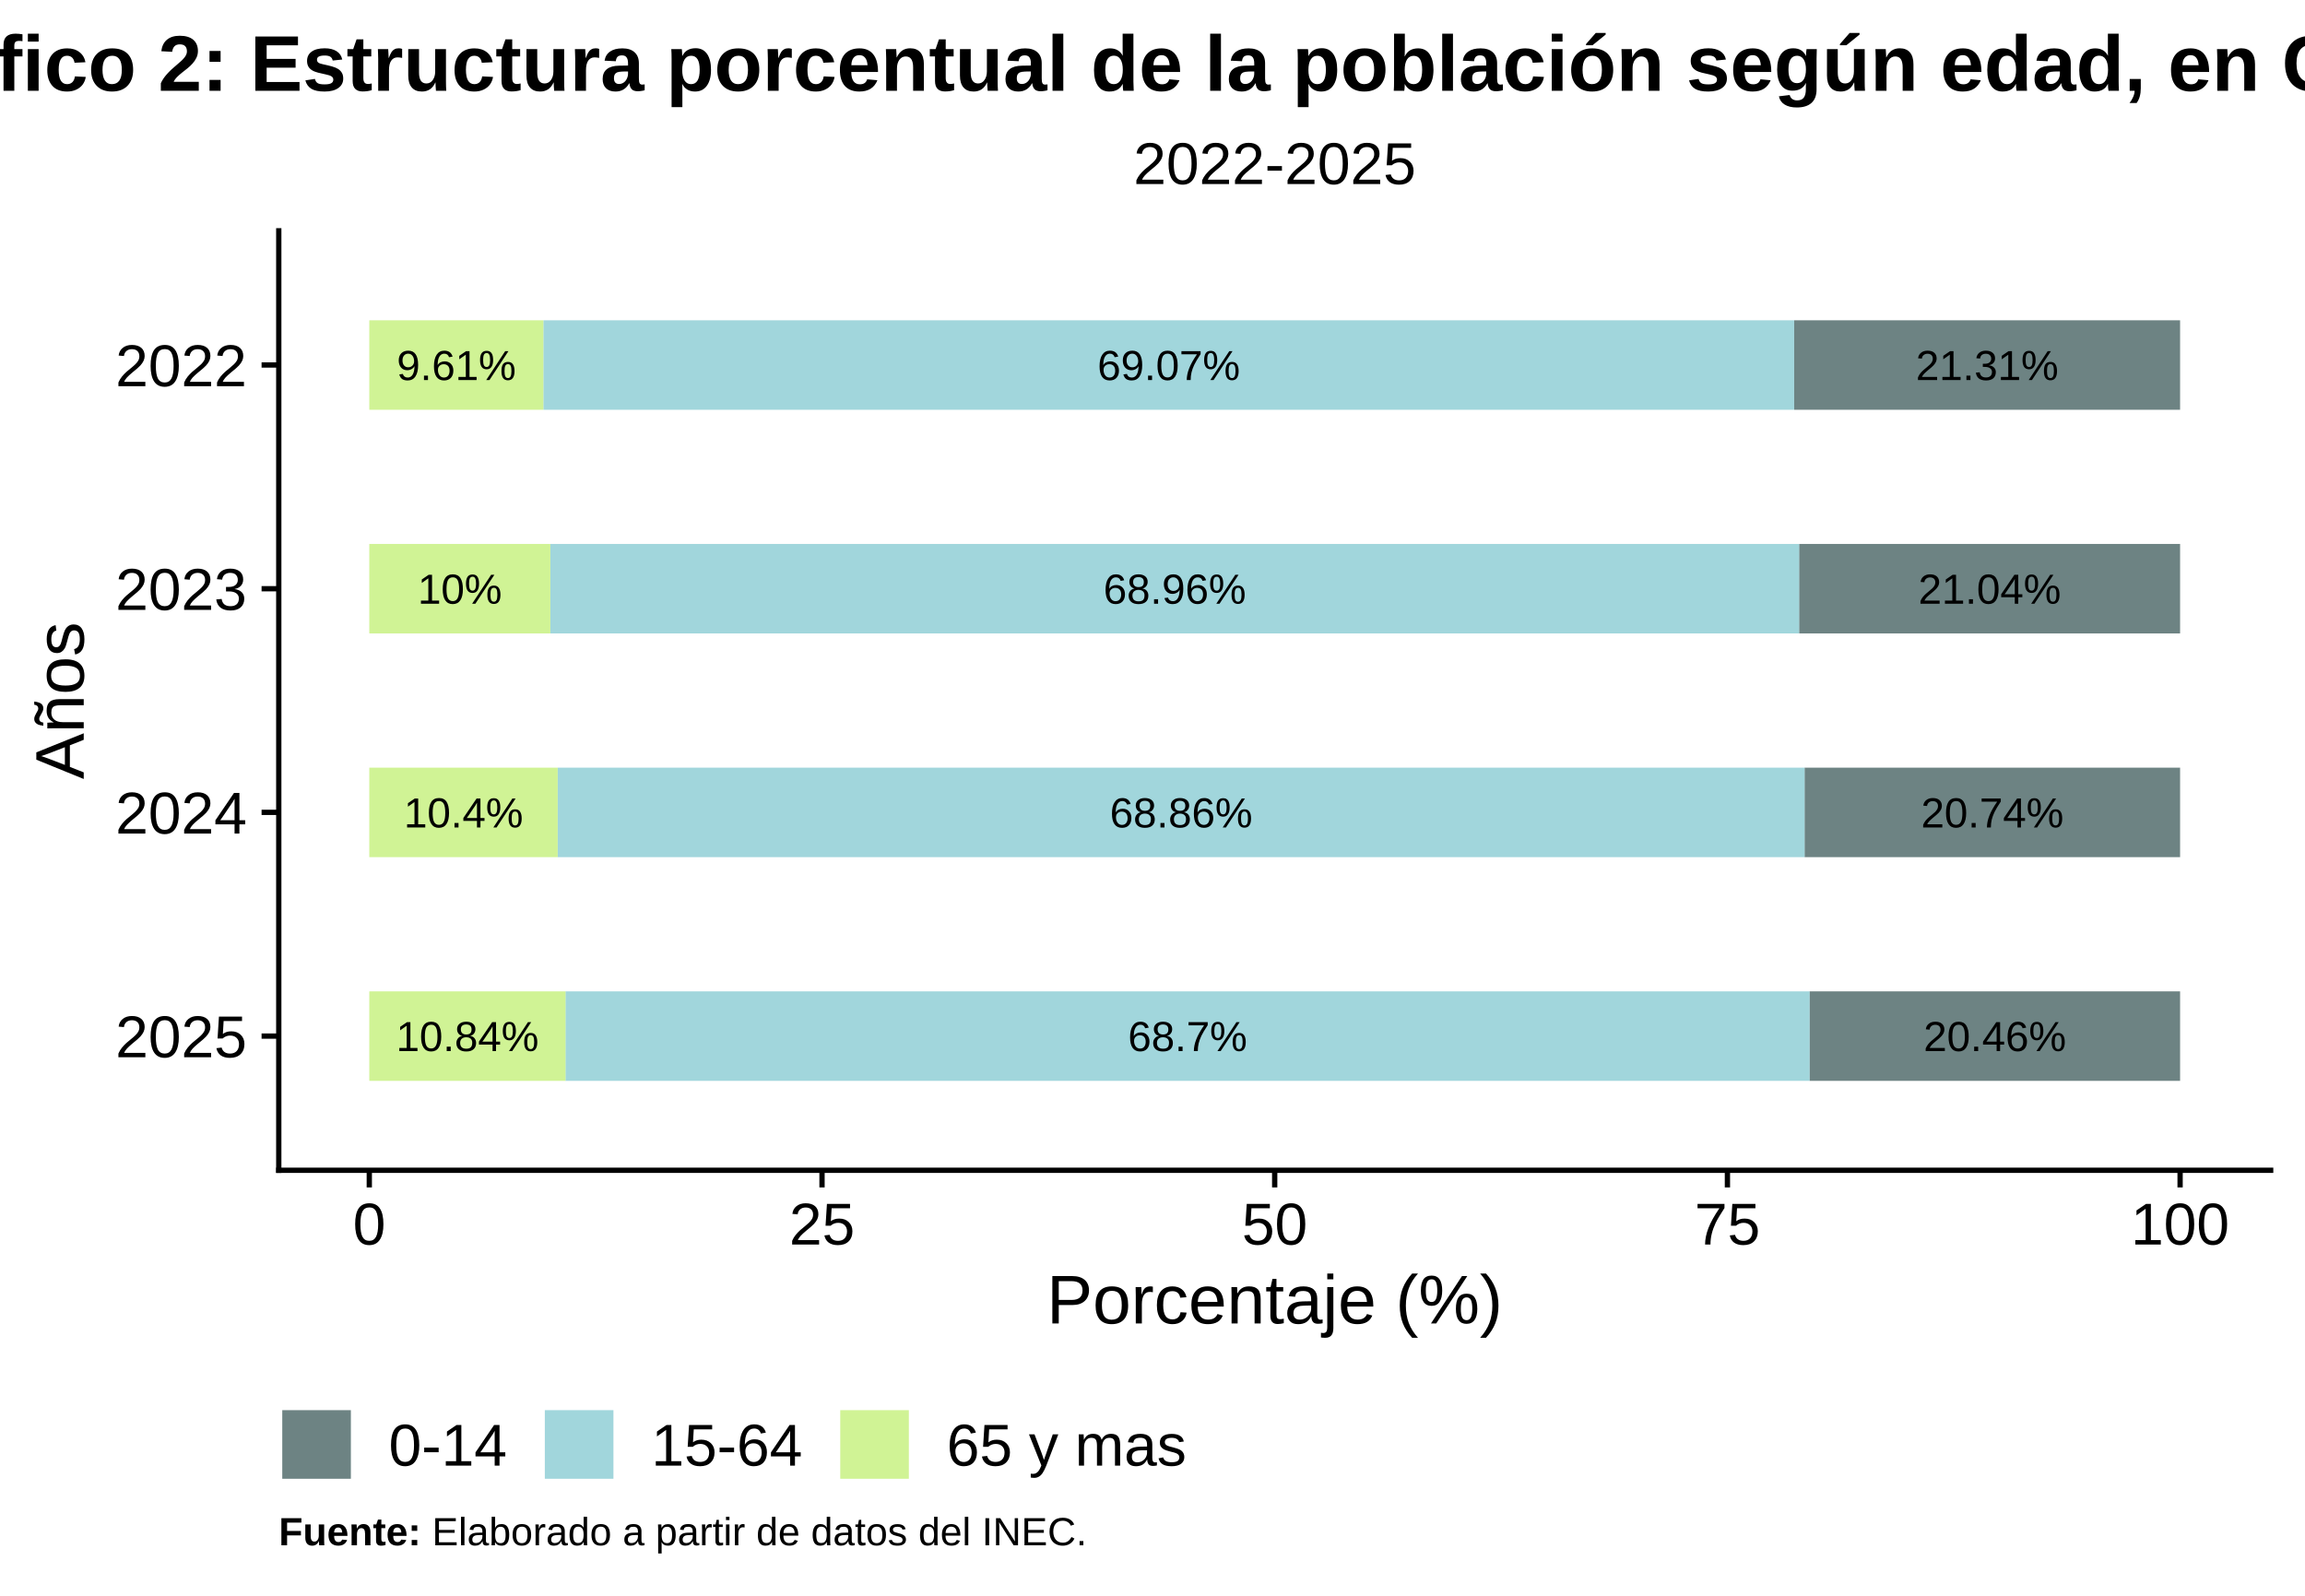
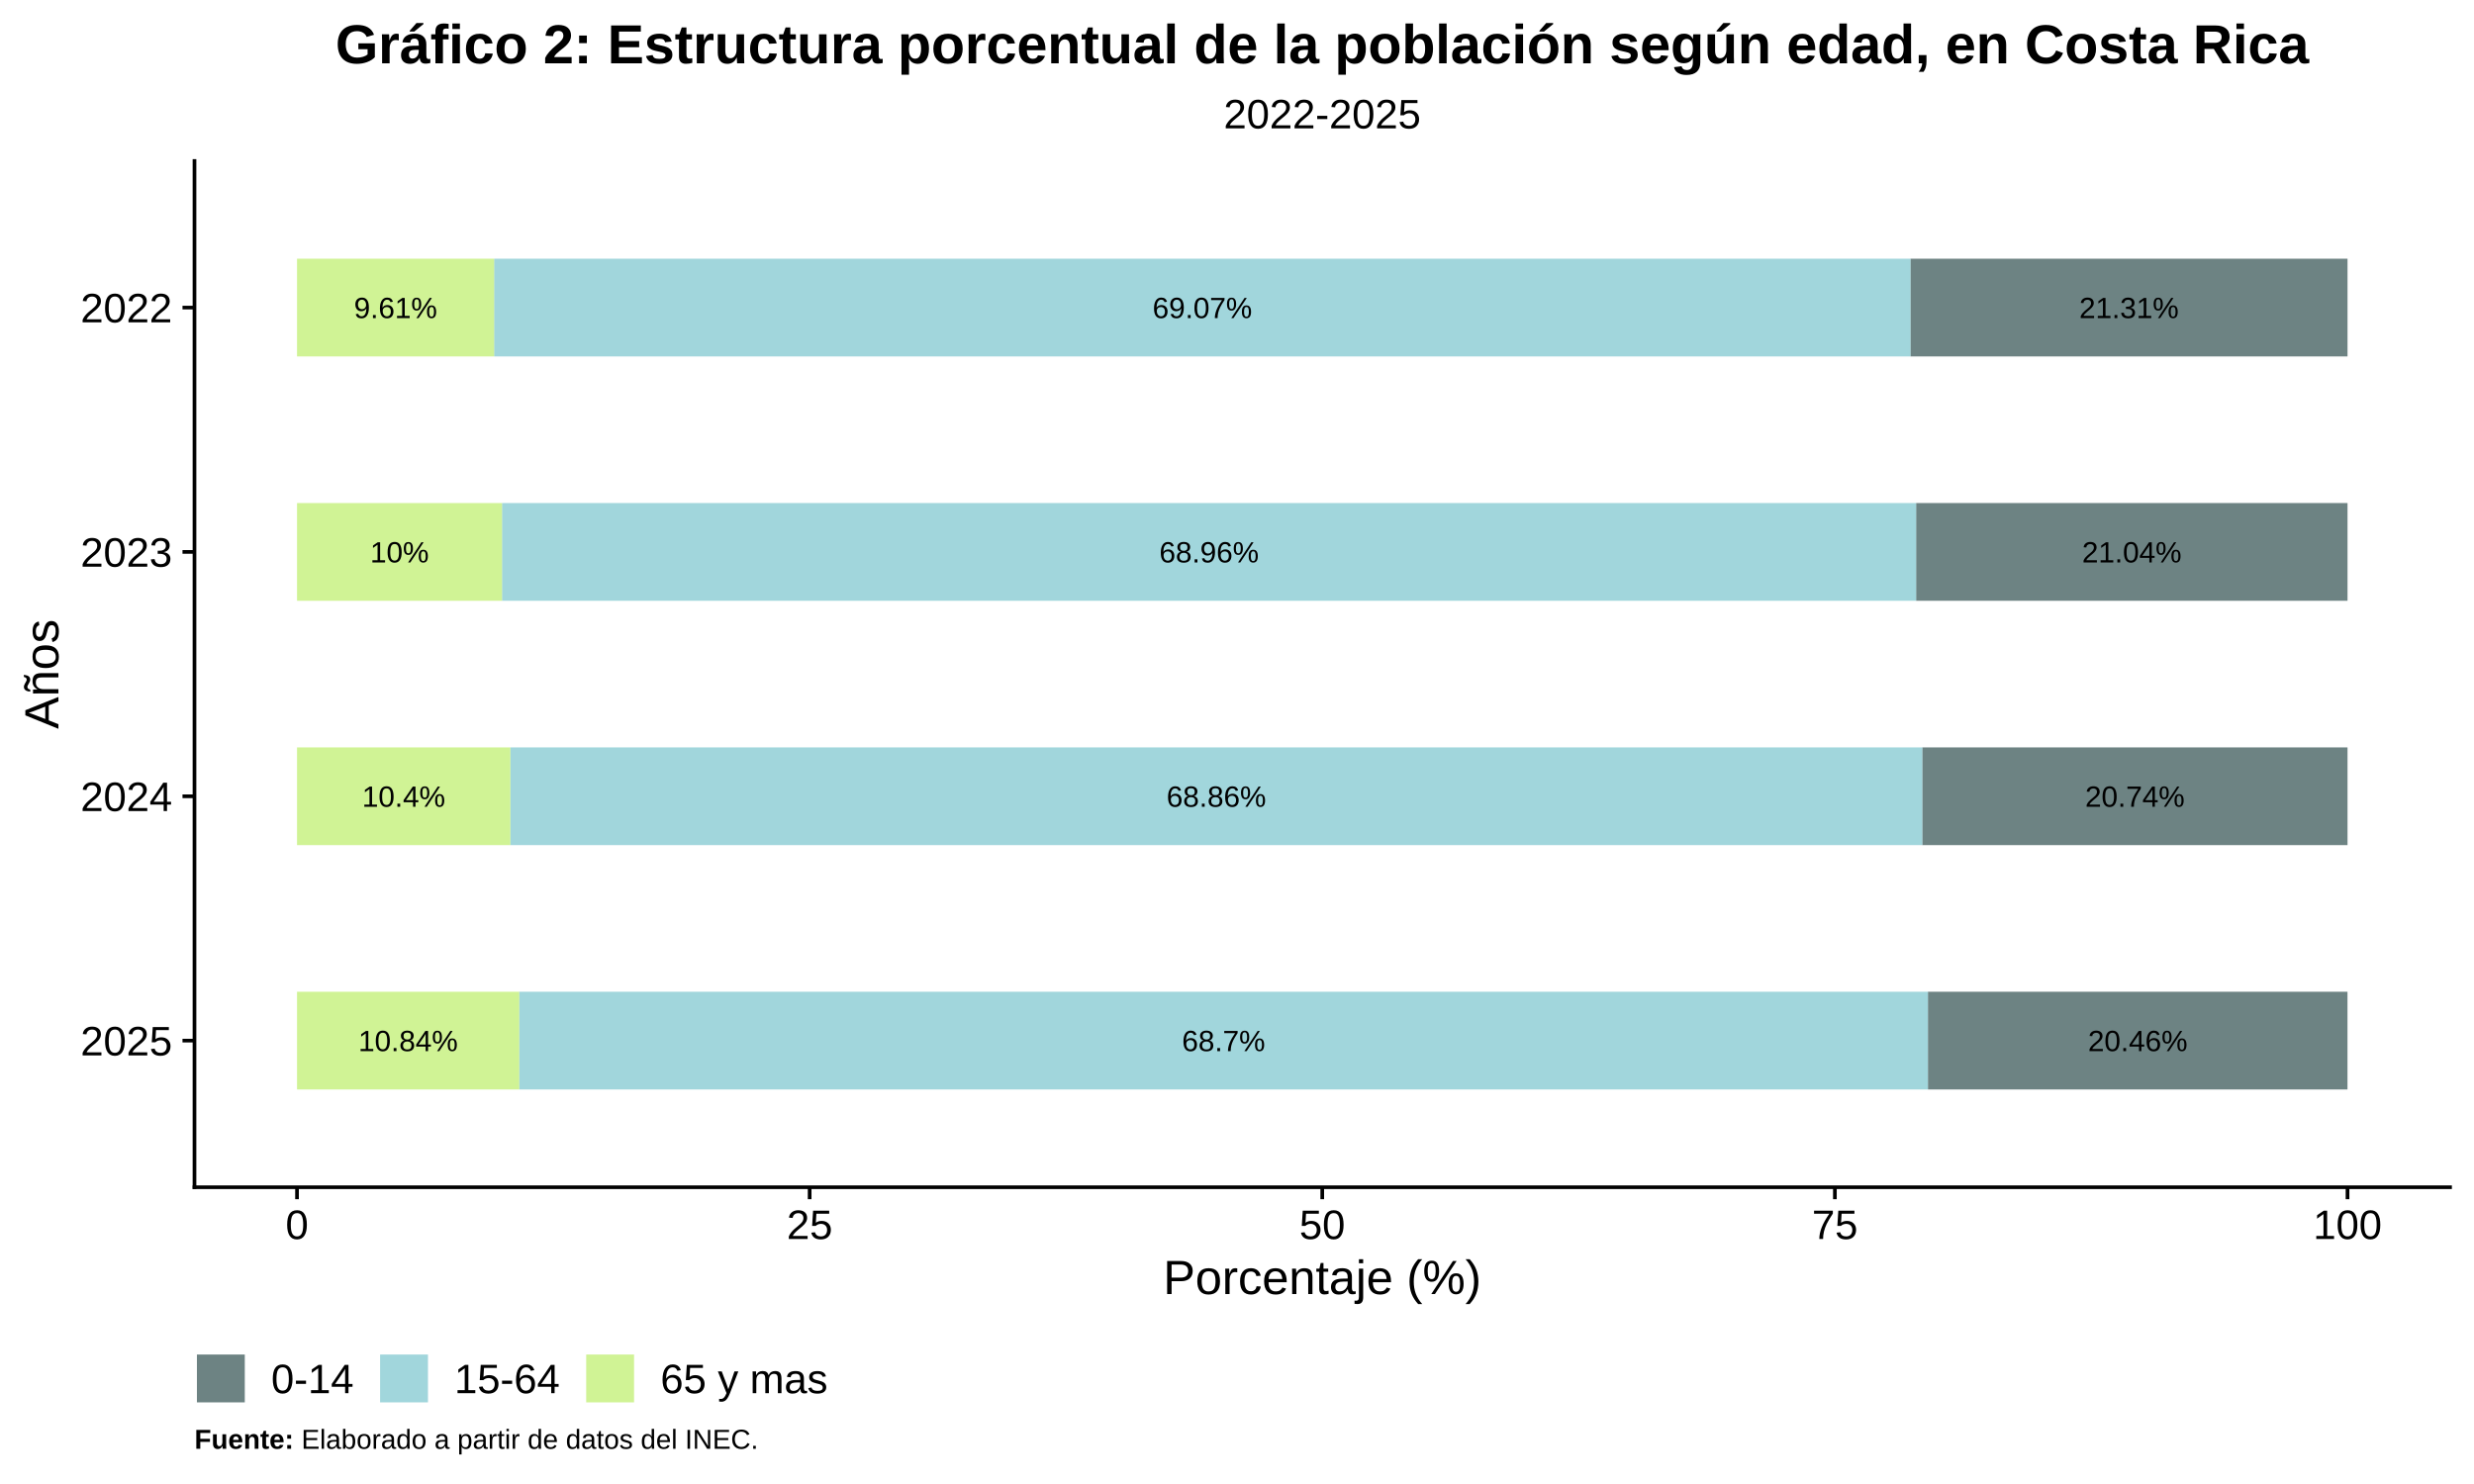
- <svg xmlns="http://www.w3.org/2000/svg" class="svglite" width="468.00pt" height="324.00pt" viewBox="0 0 468.00 324.00">
+ <svg xmlns="http://www.w3.org/2000/svg" class="svglite" width="720.00pt" height="432.00pt" viewBox="0 0 720.00 432.00">
  <defs>
    <style type="text/css">
    .svglite line, .svglite polyline, .svglite polygon, .svglite path, .svglite rect, .svglite circle {
      fill: none;
      stroke: #000000;
      stroke-linecap: round;
      stroke-linejoin: round;
      stroke-miterlimit: 10.00;
    }
    .svglite text {
      white-space: pre;
    }
  </style>
  </defs>
  <rect width="100%" height="100%" style="stroke: none; fill: none;" />
  <defs>
-     <clipPath id="cpMC4wMHw0NjguMDB8MC4wMHwzMjQuMDA=">
-       <rect x="0.00" y="0.00" width="468.00" height="324.00" />
+     <clipPath id="cpMC4wMHw3MjAuMDB8MC4wMHw0MzIuMDA=">
+       <rect x="0.00" y="0.00" width="720.00" height="432.00" />
    </clipPath>
  </defs>
-   <g clip-path="url(#cpMC4wMHw0NjguMDB8MC4wMHwzMjQuMDA=)">
+   <g clip-path="url(#cpMC4wMHw3MjAuMDB8MC4wMHw0MzIuMDA=)">
</g>
  <defs>
-     <clipPath id="cpNTYuNjB8NDYxLjAzfDQ2Ljg2fDIzNy42MQ==">
-       <rect x="56.60" y="46.86" width="404.42" height="190.74" />
+     <clipPath id="cpNTYuNjB8NzEzLjAzfDQ2Ljg2fDM0NS42MQ==">
+       <rect x="56.60" y="46.86" width="656.42" height="298.74" />
    </clipPath>
  </defs>
-   <g clip-path="url(#cpNTYuNjB8NDYxLjAzfDQ2Ljg2fDIzNy42MQ==)">
-     <rect x="364.28" y="65.03" width="78.36" height="18.17" style="stroke-width: 1.07; stroke: none; stroke-linecap: butt; stroke-linejoin: miter; fill: #2F4F4F; fill-opacity: 0.70;" />
-     <rect x="110.33" y="65.03" width="253.95" height="18.17" style="stroke-width: 1.07; stroke: none; stroke-linecap: butt; stroke-linejoin: miter; fill: #7AC5CD; fill-opacity: 0.70;" />
-     <rect x="74.98" y="65.03" width="35.34" height="18.17" style="stroke-width: 1.07; stroke: none; stroke-linecap: butt; stroke-linejoin: miter; fill: #BCEE68; fill-opacity: 0.70;" />
-     <rect x="365.29" y="110.44" width="77.35" height="18.17" style="stroke-width: 1.07; stroke: none; stroke-linecap: butt; stroke-linejoin: miter; fill: #2F4F4F; fill-opacity: 0.70;" />
-     <rect x="111.74" y="110.44" width="253.55" height="18.17" style="stroke-width: 1.07; stroke: none; stroke-linecap: butt; stroke-linejoin: miter; fill: #7AC5CD; fill-opacity: 0.70;" />
-     <rect x="74.98" y="110.44" width="36.76" height="18.17" style="stroke-width: 1.07; stroke: none; stroke-linecap: butt; stroke-linejoin: miter; fill: #BCEE68; fill-opacity: 0.70;" />
-     <rect x="366.40" y="155.86" width="76.24" height="18.17" style="stroke-width: 1.07; stroke: none; stroke-linecap: butt; stroke-linejoin: miter; fill: #2F4F4F; fill-opacity: 0.70;" />
-     <rect x="113.23" y="155.86" width="253.17" height="18.17" style="stroke-width: 1.07; stroke: none; stroke-linecap: butt; stroke-linejoin: miter; fill: #7AC5CD; fill-opacity: 0.70;" />
-     <rect x="74.98" y="155.86" width="38.25" height="18.17" style="stroke-width: 1.07; stroke: none; stroke-linecap: butt; stroke-linejoin: miter; fill: #BCEE68; fill-opacity: 0.70;" />
-     <rect x="367.41" y="201.28" width="75.23" height="18.17" style="stroke-width: 1.07; stroke: none; stroke-linecap: butt; stroke-linejoin: miter; fill: #2F4F4F; fill-opacity: 0.70;" />
-     <rect x="114.82" y="201.28" width="252.59" height="18.17" style="stroke-width: 1.07; stroke: none; stroke-linecap: butt; stroke-linejoin: miter; fill: #7AC5CD; fill-opacity: 0.70;" />
-     <rect x="74.98" y="201.28" width="39.84" height="18.17" style="stroke-width: 1.07; stroke: none; stroke-linecap: butt; stroke-linejoin: miter; fill: #BCEE68; fill-opacity: 0.70;" />
-     <text x="403.46" y="77.17" text-anchor="middle" style="font-size: 8.54px; font-family: &quot;Arial&quot;;" textLength="28.94px" lengthAdjust="spacingAndGlyphs">21.31%</text>
-     <text x="237.30" y="77.17" text-anchor="middle" style="font-size: 8.54px; font-family: &quot;Arial&quot;;" textLength="28.94px" lengthAdjust="spacingAndGlyphs">69.07%</text>
-     <text x="92.66" y="77.17" text-anchor="middle" style="font-size: 8.54px; font-family: &quot;Arial&quot;;" textLength="24.19px" lengthAdjust="spacingAndGlyphs">9.61%</text>
-     <text x="403.97" y="122.58" text-anchor="middle" style="font-size: 8.54px; font-family: &quot;Arial&quot;;" textLength="28.94px" lengthAdjust="spacingAndGlyphs">21.04%</text>
-     <text x="238.52" y="122.58" text-anchor="middle" style="font-size: 8.54px; font-family: &quot;Arial&quot;;" textLength="28.94px" lengthAdjust="spacingAndGlyphs">68.96%</text>
-     <text x="93.36" y="122.58" text-anchor="middle" style="font-size: 8.54px; font-family: &quot;Arial&quot;;" textLength="17.08px" lengthAdjust="spacingAndGlyphs">10%</text>
-     <text x="404.52" y="168.00" text-anchor="middle" style="font-size: 8.54px; font-family: &quot;Arial&quot;;" textLength="28.94px" lengthAdjust="spacingAndGlyphs">20.74%</text>
-     <text x="239.82" y="168.00" text-anchor="middle" style="font-size: 8.54px; font-family: &quot;Arial&quot;;" textLength="28.94px" lengthAdjust="spacingAndGlyphs">68.86%</text>
-     <text x="94.11" y="168.00" text-anchor="middle" style="font-size: 8.54px; font-family: &quot;Arial&quot;;" textLength="24.19px" lengthAdjust="spacingAndGlyphs">10.4%</text>
-     <text x="405.03" y="213.41" text-anchor="middle" style="font-size: 8.54px; font-family: &quot;Arial&quot;;" textLength="28.94px" lengthAdjust="spacingAndGlyphs">20.46%</text>
-     <text x="241.12" y="213.41" text-anchor="middle" style="font-size: 8.54px; font-family: &quot;Arial&quot;;" textLength="24.19px" lengthAdjust="spacingAndGlyphs">68.7%</text>
-     <text x="94.90" y="213.41" text-anchor="middle" style="font-size: 8.54px; font-family: &quot;Arial&quot;;" textLength="28.94px" lengthAdjust="spacingAndGlyphs">10.84%</text>
+   <g clip-path="url(#cpNTYuNjB8NzEzLjAzfDQ2Ljg2fDM0NS42MQ==)">
+     <rect x="556.00" y="75.31" width="127.19" height="28.45" style="stroke-width: 1.07; stroke: none; stroke-linecap: butt; stroke-linejoin: miter; fill: #2F4F4F; fill-opacity: 0.70;" />
+     <rect x="143.80" y="75.31" width="412.20" height="28.45" style="stroke-width: 1.07; stroke: none; stroke-linecap: butt; stroke-linejoin: miter; fill: #7AC5CD; fill-opacity: 0.70;" />
+     <rect x="86.44" y="75.31" width="57.36" height="28.45" style="stroke-width: 1.07; stroke: none; stroke-linecap: butt; stroke-linejoin: miter; fill: #BCEE68; fill-opacity: 0.70;" />
+     <rect x="557.64" y="146.44" width="125.55" height="28.45" style="stroke-width: 1.07; stroke: none; stroke-linecap: butt; stroke-linejoin: miter; fill: #2F4F4F; fill-opacity: 0.70;" />
+     <rect x="146.10" y="146.44" width="411.54" height="28.45" style="stroke-width: 1.07; stroke: none; stroke-linecap: butt; stroke-linejoin: miter; fill: #7AC5CD; fill-opacity: 0.70;" />
+     <rect x="86.44" y="146.44" width="59.66" height="28.45" style="stroke-width: 1.07; stroke: none; stroke-linecap: butt; stroke-linejoin: miter; fill: #BCEE68; fill-opacity: 0.70;" />
+     <rect x="559.44" y="217.57" width="123.75" height="28.45" style="stroke-width: 1.07; stroke: none; stroke-linecap: butt; stroke-linejoin: miter; fill: #2F4F4F; fill-opacity: 0.70;" />
+     <rect x="148.52" y="217.57" width="410.92" height="28.45" style="stroke-width: 1.07; stroke: none; stroke-linecap: butt; stroke-linejoin: miter; fill: #7AC5CD; fill-opacity: 0.70;" />
+     <rect x="86.44" y="217.57" width="62.08" height="28.45" style="stroke-width: 1.07; stroke: none; stroke-linecap: butt; stroke-linejoin: miter; fill: #BCEE68; fill-opacity: 0.70;" />
+     <rect x="561.08" y="288.70" width="122.10" height="28.45" style="stroke-width: 1.07; stroke: none; stroke-linecap: butt; stroke-linejoin: miter; fill: #2F4F4F; fill-opacity: 0.70;" />
+     <rect x="151.10" y="288.70" width="409.98" height="28.45" style="stroke-width: 1.07; stroke: none; stroke-linecap: butt; stroke-linejoin: miter; fill: #7AC5CD; fill-opacity: 0.70;" />
+     <rect x="86.44" y="288.70" width="64.67" height="28.45" style="stroke-width: 1.07; stroke: none; stroke-linecap: butt; stroke-linejoin: miter; fill: #BCEE68; fill-opacity: 0.70;" />
+     <text x="619.59" y="92.60" text-anchor="middle" style="font-size: 8.54px; font-family: &quot;Arial&quot;;" textLength="28.94px" lengthAdjust="spacingAndGlyphs">21.31%</text>
+     <text x="349.90" y="92.60" text-anchor="middle" style="font-size: 8.54px; font-family: &quot;Arial&quot;;" textLength="28.94px" lengthAdjust="spacingAndGlyphs">69.07%</text>
+     <text x="115.12" y="92.60" text-anchor="middle" style="font-size: 8.54px; font-family: &quot;Arial&quot;;" textLength="24.19px" lengthAdjust="spacingAndGlyphs">9.61%</text>
+     <text x="620.41" y="163.73" text-anchor="middle" style="font-size: 8.54px; font-family: &quot;Arial&quot;;" textLength="28.94px" lengthAdjust="spacingAndGlyphs">21.04%</text>
+     <text x="351.87" y="163.73" text-anchor="middle" style="font-size: 8.54px; font-family: &quot;Arial&quot;;" textLength="28.94px" lengthAdjust="spacingAndGlyphs">68.96%</text>
+     <text x="116.27" y="163.73" text-anchor="middle" style="font-size: 8.54px; font-family: &quot;Arial&quot;;" textLength="17.08px" lengthAdjust="spacingAndGlyphs">10%</text>
+     <text x="621.31" y="234.86" text-anchor="middle" style="font-size: 8.54px; font-family: &quot;Arial&quot;;" textLength="28.94px" lengthAdjust="spacingAndGlyphs">20.74%</text>
+     <text x="353.98" y="234.86" text-anchor="middle" style="font-size: 8.54px; font-family: &quot;Arial&quot;;" textLength="28.94px" lengthAdjust="spacingAndGlyphs">68.86%</text>
+     <text x="117.48" y="234.86" text-anchor="middle" style="font-size: 8.54px; font-family: &quot;Arial&quot;;" textLength="24.19px" lengthAdjust="spacingAndGlyphs">10.4%</text>
+     <text x="622.14" y="305.99" text-anchor="middle" style="font-size: 8.54px; font-family: &quot;Arial&quot;;" textLength="28.94px" lengthAdjust="spacingAndGlyphs">20.46%</text>
+     <text x="356.09" y="305.99" text-anchor="middle" style="font-size: 8.54px; font-family: &quot;Arial&quot;;" textLength="24.19px" lengthAdjust="spacingAndGlyphs">68.7%</text>
+     <text x="118.77" y="305.99" text-anchor="middle" style="font-size: 8.54px; font-family: &quot;Arial&quot;;" textLength="28.94px" lengthAdjust="spacingAndGlyphs">10.84%</text>
  </g>
-   <g clip-path="url(#cpMC4wMHw0NjguMDB8MC4wMHwzMjQuMDA=)">
-     <polyline points="56.60,237.61 56.60,46.86 " style="stroke-width: 1.07; stroke-linecap: square;" />
-     <text x="50.13" y="214.66" text-anchor="end" style="font-size: 12.00px; font-family: &quot;Arial&quot;;" textLength="26.70px" lengthAdjust="spacingAndGlyphs">2025</text>
-     <text x="50.13" y="169.24" text-anchor="end" style="font-size: 12.00px; font-family: &quot;Arial&quot;;" textLength="26.70px" lengthAdjust="spacingAndGlyphs">2024</text>
-     <text x="50.13" y="123.83" text-anchor="end" style="font-size: 12.00px; font-family: &quot;Arial&quot;;" textLength="26.70px" lengthAdjust="spacingAndGlyphs">2023</text>
-     <text x="50.13" y="78.41" text-anchor="end" style="font-size: 12.00px; font-family: &quot;Arial&quot;;" textLength="26.70px" lengthAdjust="spacingAndGlyphs">2022</text>
-     <polyline points="53.11,210.36 56.60,210.36 " style="stroke-width: 1.07; stroke-linecap: butt;" />
-     <polyline points="53.11,164.94 56.60,164.94 " style="stroke-width: 1.07; stroke-linecap: butt;" />
-     <polyline points="53.11,119.53 56.60,119.53 " style="stroke-width: 1.07; stroke-linecap: butt;" />
-     <polyline points="53.11,74.11 56.60,74.11 " style="stroke-width: 1.07; stroke-linecap: butt;" />
-     <polyline points="56.60,237.61 461.03,237.61 " style="stroke-width: 1.07; stroke-linecap: square;" />
-     <polyline points="74.98,241.09 74.98,237.61 " style="stroke-width: 1.07; stroke-linecap: butt;" />
-     <polyline points="166.90,241.09 166.90,237.61 " style="stroke-width: 1.07; stroke-linecap: butt;" />
-     <polyline points="258.81,241.09 258.81,237.61 " style="stroke-width: 1.07; stroke-linecap: butt;" />
-     <polyline points="350.73,241.09 350.73,237.61 " style="stroke-width: 1.07; stroke-linecap: butt;" />
-     <polyline points="442.64,241.09 442.64,237.61 " style="stroke-width: 1.07; stroke-linecap: butt;" />
-     <text x="74.98" y="252.68" text-anchor="middle" style="font-size: 12.00px; font-family: &quot;Arial&quot;;" textLength="6.67px" lengthAdjust="spacingAndGlyphs">0</text>
-     <text x="166.90" y="252.68" text-anchor="middle" style="font-size: 12.00px; font-family: &quot;Arial&quot;;" textLength="13.35px" lengthAdjust="spacingAndGlyphs">25</text>
-     <text x="258.81" y="252.68" text-anchor="middle" style="font-size: 12.00px; font-family: &quot;Arial&quot;;" textLength="13.35px" lengthAdjust="spacingAndGlyphs">50</text>
-     <text x="350.73" y="252.68" text-anchor="middle" style="font-size: 12.00px; font-family: &quot;Arial&quot;;" textLength="13.35px" lengthAdjust="spacingAndGlyphs">75</text>
-     <text x="442.64" y="252.68" text-anchor="middle" style="font-size: 12.00px; font-family: &quot;Arial&quot;;" textLength="20.02px" lengthAdjust="spacingAndGlyphs">100</text>
-     <text x="258.81" y="268.71" text-anchor="middle" style="font-size: 14.00px; font-family: &quot;Arial&quot;;" textLength="92.56px" lengthAdjust="spacingAndGlyphs">Porcentaje (%)</text>
-     <text transform="translate(17.00,142.24) rotate(-90)" text-anchor="middle" style="font-size: 14.00px; font-family: &quot;Arial&quot;;" textLength="31.90px" lengthAdjust="spacingAndGlyphs">Años</text>
-     <rect x="57.31" y="286.31" width="13.93" height="13.93" style="stroke-width: 1.07; stroke: none; stroke-linecap: butt; stroke-linejoin: miter; fill: #2F4F4F; fill-opacity: 0.70;" />
-     <rect x="110.62" y="286.31" width="13.93" height="13.93" style="stroke-width: 1.07; stroke: none; stroke-linecap: butt; stroke-linejoin: miter; fill: #7AC5CD; fill-opacity: 0.70;" />
-     <rect x="170.60" y="286.31" width="13.93" height="13.93" style="stroke-width: 1.07; stroke: none; stroke-linecap: butt; stroke-linejoin: miter; fill: #BCEE68; fill-opacity: 0.70;" />
-     <text x="78.92" y="297.57" style="font-size: 12.00px; font-family: &quot;Arial&quot;;" textLength="24.02px" lengthAdjust="spacingAndGlyphs">0-14</text>
-     <text x="132.23" y="297.57" style="font-size: 12.00px; font-family: &quot;Arial&quot;;" textLength="30.69px" lengthAdjust="spacingAndGlyphs">15-64</text>
-     <text x="192.21" y="297.57" style="font-size: 12.00px; font-family: &quot;Arial&quot;;" textLength="48.70px" lengthAdjust="spacingAndGlyphs">65 y mas</text>
-     <text x="258.81" y="37.37" text-anchor="middle" style="font-size: 12.00px; font-family: &quot;Arial&quot;;" textLength="57.39px" lengthAdjust="spacingAndGlyphs">2022-2025</text>
-     <text x="258.81" y="18.43" text-anchor="middle" style="font-size: 16.00px; font-weight: bold; font-family: &quot;Arial&quot;;" textLength="574.26px" lengthAdjust="spacingAndGlyphs">Gráfico 2: Estructura porcentual de la población según edad, en Costa Rica</text>
-     <text x="56.60" y="313.75" style="font-size: 8.00px; font-weight: bold; font-family: &quot;Arial&quot;;" textLength="31.12px" lengthAdjust="spacingAndGlyphs">Fuente: </text>
-     <text x="87.72" y="313.75" style="font-size: 8.00px; font-family: &quot;Arial&quot;;" textLength="132.99px" lengthAdjust="spacingAndGlyphs">Elaborado a partir de datos del INEC.</text>
+   <g clip-path="url(#cpMC4wMHw3MjAuMDB8MC4wMHw0MzIuMDA=)">
+     <polyline points="56.60,345.61 56.60,46.86 " style="stroke-width: 1.07; stroke-linecap: square;" />
+     <text x="50.13" y="307.23" text-anchor="end" style="font-size: 12.00px; font-family: &quot;Arial&quot;;" textLength="26.70px" lengthAdjust="spacingAndGlyphs">2025</text>
+     <text x="50.13" y="236.10" text-anchor="end" style="font-size: 12.00px; font-family: &quot;Arial&quot;;" textLength="26.70px" lengthAdjust="spacingAndGlyphs">2024</text>
+     <text x="50.13" y="164.97" text-anchor="end" style="font-size: 12.00px; font-family: &quot;Arial&quot;;" textLength="26.70px" lengthAdjust="spacingAndGlyphs">2023</text>
+     <text x="50.13" y="93.84" text-anchor="end" style="font-size: 12.00px; font-family: &quot;Arial&quot;;" textLength="26.70px" lengthAdjust="spacingAndGlyphs">2022</text>
+     <polyline points="53.11,302.93 56.60,302.93 " style="stroke-width: 1.07; stroke-linecap: butt;" />
+     <polyline points="53.11,231.80 56.60,231.80 " style="stroke-width: 1.07; stroke-linecap: butt;" />
+     <polyline points="53.11,160.67 56.60,160.67 " style="stroke-width: 1.07; stroke-linecap: butt;" />
+     <polyline points="53.11,89.54 56.60,89.54 " style="stroke-width: 1.07; stroke-linecap: butt;" />
+     <polyline points="56.60,345.61 713.03,345.61 " style="stroke-width: 1.07; stroke-linecap: square;" />
+     <polyline points="86.44,349.09 86.44,345.61 " style="stroke-width: 1.07; stroke-linecap: butt;" />
+     <polyline points="235.63,349.09 235.63,345.61 " style="stroke-width: 1.07; stroke-linecap: butt;" />
+     <polyline points="384.81,349.09 384.81,345.61 " style="stroke-width: 1.07; stroke-linecap: butt;" />
+     <polyline points="534.00,349.09 534.00,345.61 " style="stroke-width: 1.07; stroke-linecap: butt;" />
+     <polyline points="683.19,349.09 683.19,345.61 " style="stroke-width: 1.07; stroke-linecap: butt;" />
+     <text x="86.44" y="360.68" text-anchor="middle" style="font-size: 12.00px; font-family: &quot;Arial&quot;;" textLength="6.67px" lengthAdjust="spacingAndGlyphs">0</text>
+     <text x="235.63" y="360.68" text-anchor="middle" style="font-size: 12.00px; font-family: &quot;Arial&quot;;" textLength="13.35px" lengthAdjust="spacingAndGlyphs">25</text>
+     <text x="384.81" y="360.68" text-anchor="middle" style="font-size: 12.00px; font-family: &quot;Arial&quot;;" textLength="13.35px" lengthAdjust="spacingAndGlyphs">50</text>
+     <text x="534.00" y="360.68" text-anchor="middle" style="font-size: 12.00px; font-family: &quot;Arial&quot;;" textLength="13.35px" lengthAdjust="spacingAndGlyphs">75</text>
+     <text x="683.19" y="360.68" text-anchor="middle" style="font-size: 12.00px; font-family: &quot;Arial&quot;;" textLength="20.02px" lengthAdjust="spacingAndGlyphs">100</text>
+     <text x="384.81" y="376.71" text-anchor="middle" style="font-size: 14.00px; font-family: &quot;Arial&quot;;" textLength="92.56px" lengthAdjust="spacingAndGlyphs">Porcentaje (%)</text>
+     <text transform="translate(17.00,196.24) rotate(-90)" text-anchor="middle" style="font-size: 14.00px; font-family: &quot;Arial&quot;;" textLength="31.90px" lengthAdjust="spacingAndGlyphs">Años</text>
+     <rect x="57.31" y="394.31" width="13.93" height="13.93" style="stroke-width: 1.07; stroke: none; stroke-linecap: butt; stroke-linejoin: miter; fill: #2F4F4F; fill-opacity: 0.70;" />
+     <rect x="110.62" y="394.31" width="13.93" height="13.93" style="stroke-width: 1.07; stroke: none; stroke-linecap: butt; stroke-linejoin: miter; fill: #7AC5CD; fill-opacity: 0.70;" />
+     <rect x="170.60" y="394.31" width="13.93" height="13.93" style="stroke-width: 1.07; stroke: none; stroke-linecap: butt; stroke-linejoin: miter; fill: #BCEE68; fill-opacity: 0.70;" />
+     <text x="78.92" y="405.57" style="font-size: 12.00px; font-family: &quot;Arial&quot;;" textLength="24.02px" lengthAdjust="spacingAndGlyphs">0-14</text>
+     <text x="132.23" y="405.57" style="font-size: 12.00px; font-family: &quot;Arial&quot;;" textLength="30.69px" lengthAdjust="spacingAndGlyphs">15-64</text>
+     <text x="192.21" y="405.57" style="font-size: 12.00px; font-family: &quot;Arial&quot;;" textLength="48.70px" lengthAdjust="spacingAndGlyphs">65 y mas</text>
+     <text x="384.81" y="37.37" text-anchor="middle" style="font-size: 12.00px; font-family: &quot;Arial&quot;;" textLength="57.39px" lengthAdjust="spacingAndGlyphs">2022-2025</text>
+     <text x="384.81" y="18.43" text-anchor="middle" style="font-size: 16.00px; font-weight: bold; font-family: &quot;Arial&quot;;" textLength="574.26px" lengthAdjust="spacingAndGlyphs">Gráfico 2: Estructura porcentual de la población según edad, en Costa Rica</text>
+     <text x="56.60" y="421.75" style="font-size: 8.00px; font-weight: bold; font-family: &quot;Arial&quot;;" textLength="31.12px" lengthAdjust="spacingAndGlyphs">Fuente: </text>
+     <text x="87.72" y="421.75" style="font-size: 8.00px; font-family: &quot;Arial&quot;;" textLength="132.99px" lengthAdjust="spacingAndGlyphs">Elaborado a partir de datos del INEC.</text>
  </g>
</svg>
